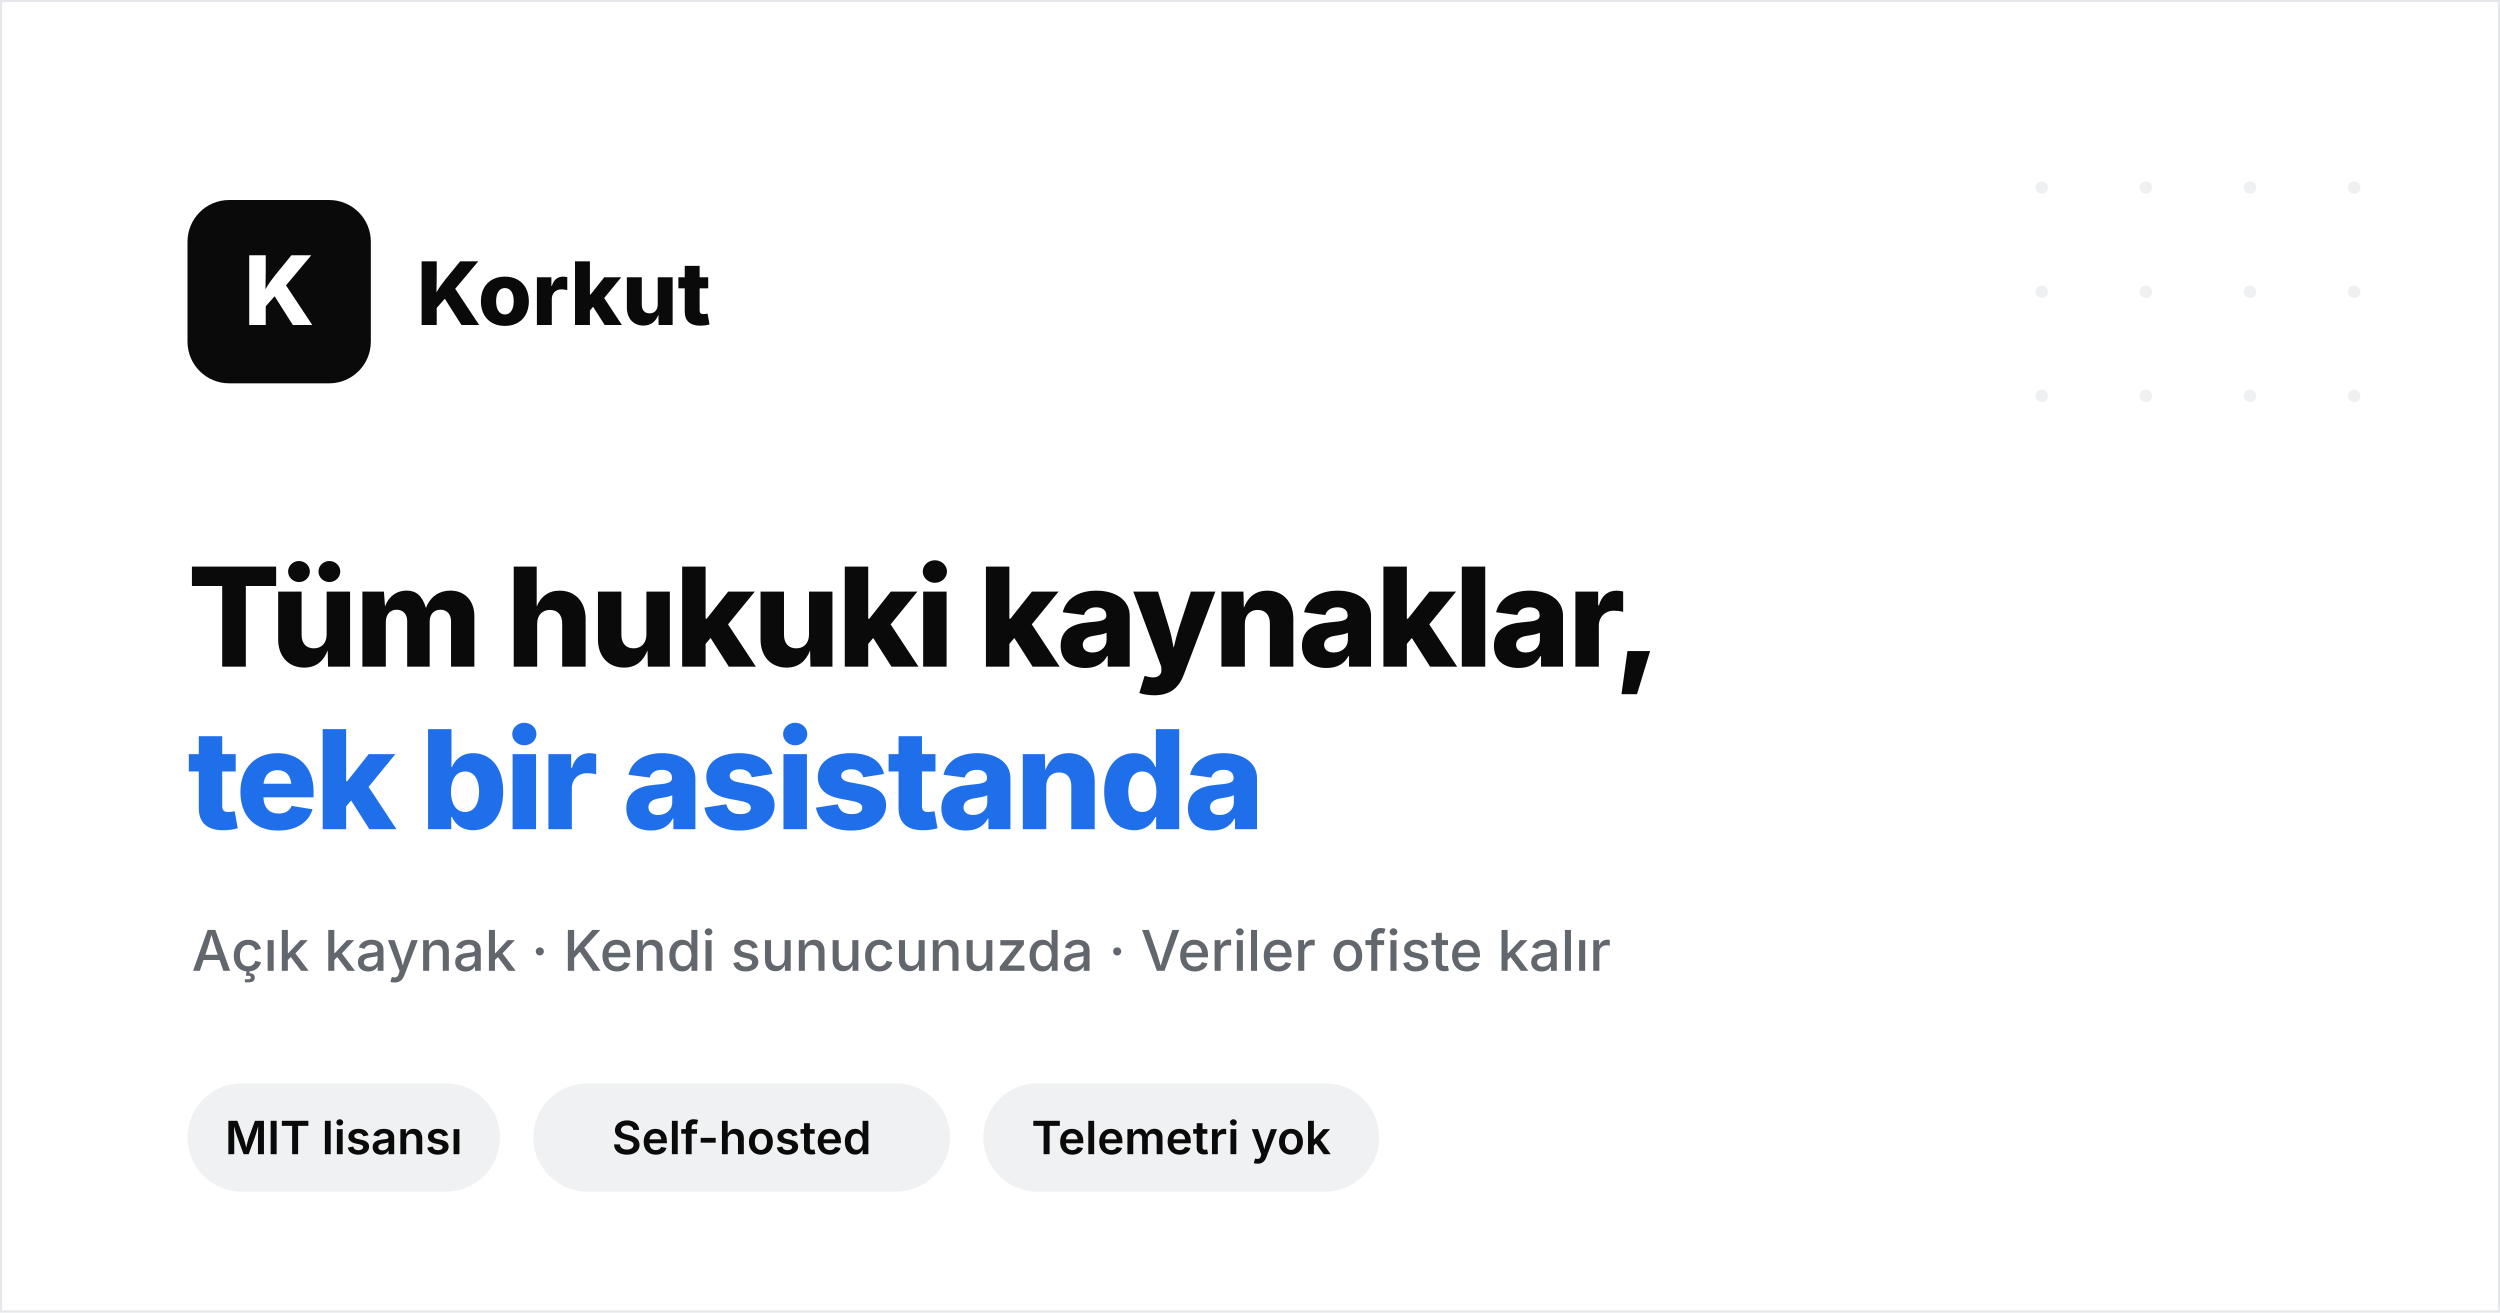
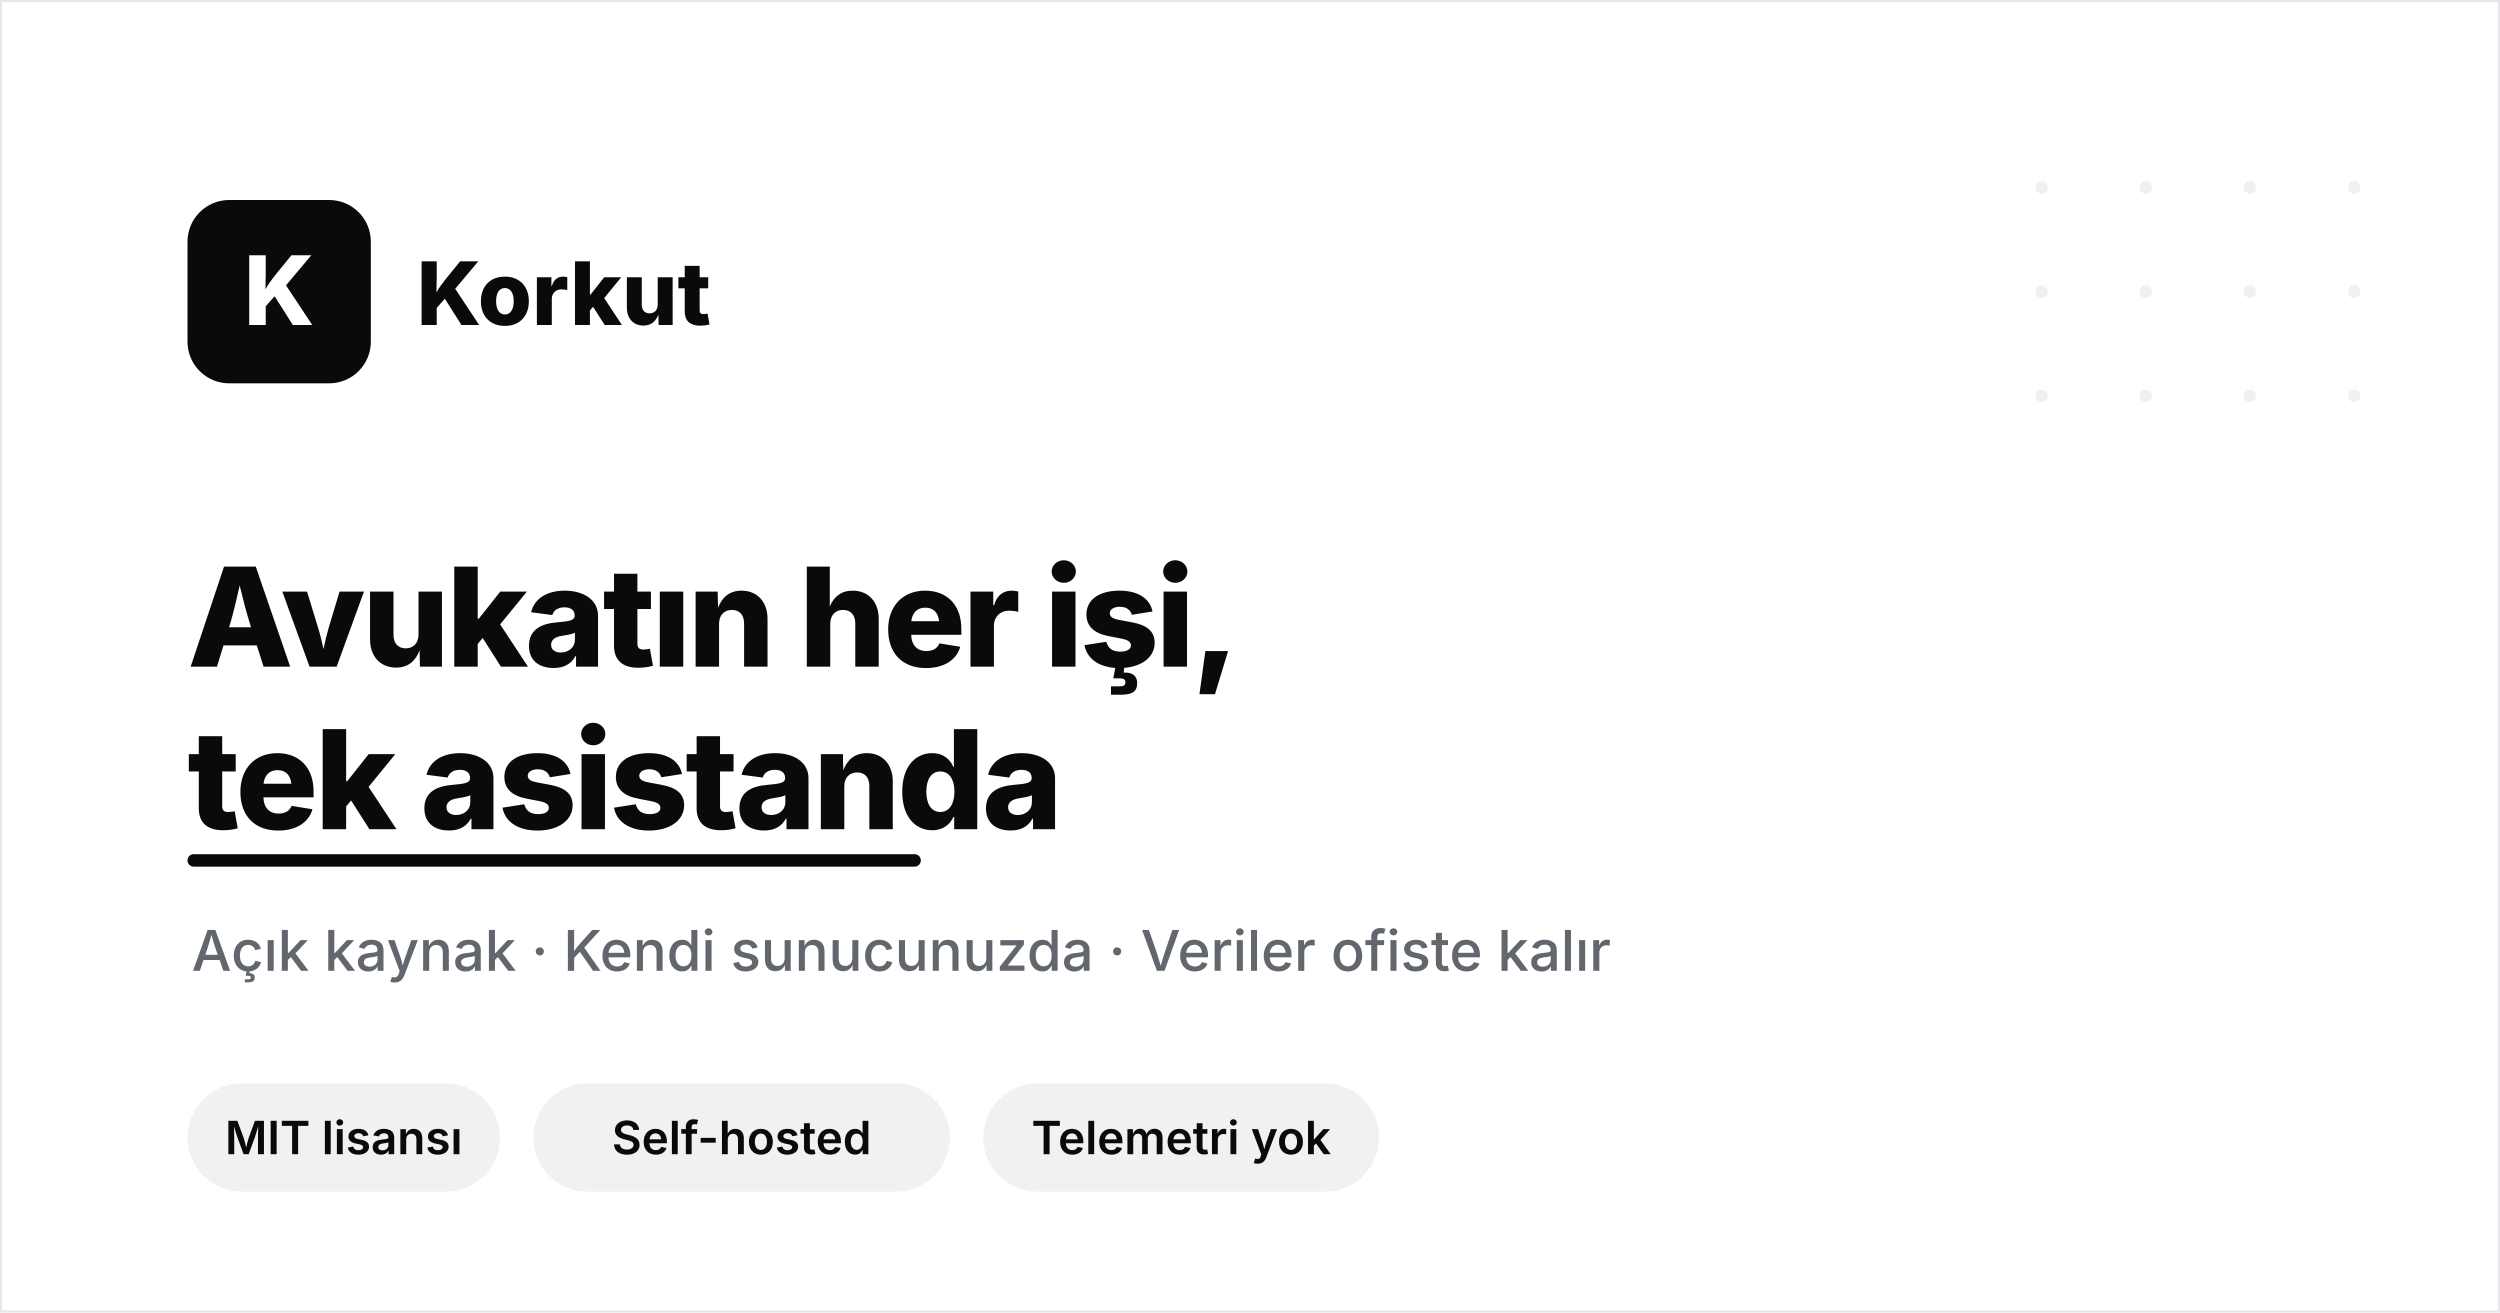
<svg xmlns="http://www.w3.org/2000/svg" width="1200" height="630" viewBox="0 0 1200 630" role="img" aria-label="Korkut">
  <rect width="1200" height="630" fill="#ffffff" />
  <rect x="0.5" y="0.5" width="1199" height="629" fill="none" stroke="#e6e7ea" />
  <g fill="#eef0f2">
    <circle cx="980" cy="90" r="3" />
    <circle cx="1030" cy="90" r="3" />
    <circle cx="1080" cy="90" r="3" />
    <circle cx="1130" cy="90" r="3" />
    <circle cx="980" cy="140" r="3" />
    <circle cx="1030" cy="140" r="3" />
    <circle cx="1080" cy="140" r="3" />
    <circle cx="1130" cy="140" r="3" />
    <circle cx="980" cy="190" r="3" />
    <circle cx="1030" cy="190" r="3" />
    <circle cx="1080" cy="190" r="3" />
    <circle cx="1130" cy="190" r="3" />
  </g>
  <g transform="translate(90 96)">
    <rect width="88" height="88" rx="20" fill="#0a0a0a" />
    <text x="44" y="60" font-family="Inter, Arial, sans-serif" font-size="46" font-weight="800" fill="#ffffff" text-anchor="middle">K</text>
  </g>
  <text x="200" y="156" font-family="Inter, Arial, sans-serif" font-size="42" font-weight="800" fill="#0a0a0a">Korkut</text>
-   <text x="90" y="320" font-family="Inter, Arial, sans-serif" font-size="66" font-weight="800" fill="#0a0a0a" letter-spacing="-1.5">Tüm hukuki kaynaklar,</text>
-   <text x="90" y="398" font-family="Inter, Arial, sans-serif" font-size="66" font-weight="800" fill="#1f6feb" letter-spacing="-1.5">tek bir asistanda</text>
+   <text x="90" y="320" font-family="Inter, Arial, sans-serif" font-size="66" font-weight="800" fill="#0a0a0a" letter-spacing="-1.5">Avukatın her işi,</text>
+   <text x="90" y="398" font-family="Inter, Arial, sans-serif" font-size="66" font-weight="800" fill="#0a0a0a" letter-spacing="-1.5">tek asistanda</text>
+   <rect x="90" y="410" width="352" height="6" rx="3" fill="#0a0a0a" />
  <text x="92" y="466" font-family="Inter, Arial, sans-serif" font-size="27" font-weight="500" fill="#62666d">Açık kaynak · Kendi sunucunuzda · Veriler ofiste kalır</text>
  <g font-family="Inter, Arial, sans-serif" font-size="22" font-weight="600">
    <rect x="90" y="520" width="150" height="52" rx="26" fill="#f0f1f2" />
    <text x="165" y="554" fill="#0a0a0a" text-anchor="middle">MIT lisansı</text>
    <rect x="256" y="520" width="200" height="52" rx="26" fill="#f0f1f2" />
    <text x="356" y="554" fill="#0a0a0a" text-anchor="middle">Self-hosted</text>
    <rect x="472" y="520" width="190" height="52" rx="26" fill="#f0f1f2" />
    <text x="567" y="554" fill="#0a0a0a" text-anchor="middle">Telemetri yok</text>
  </g>
</svg>
